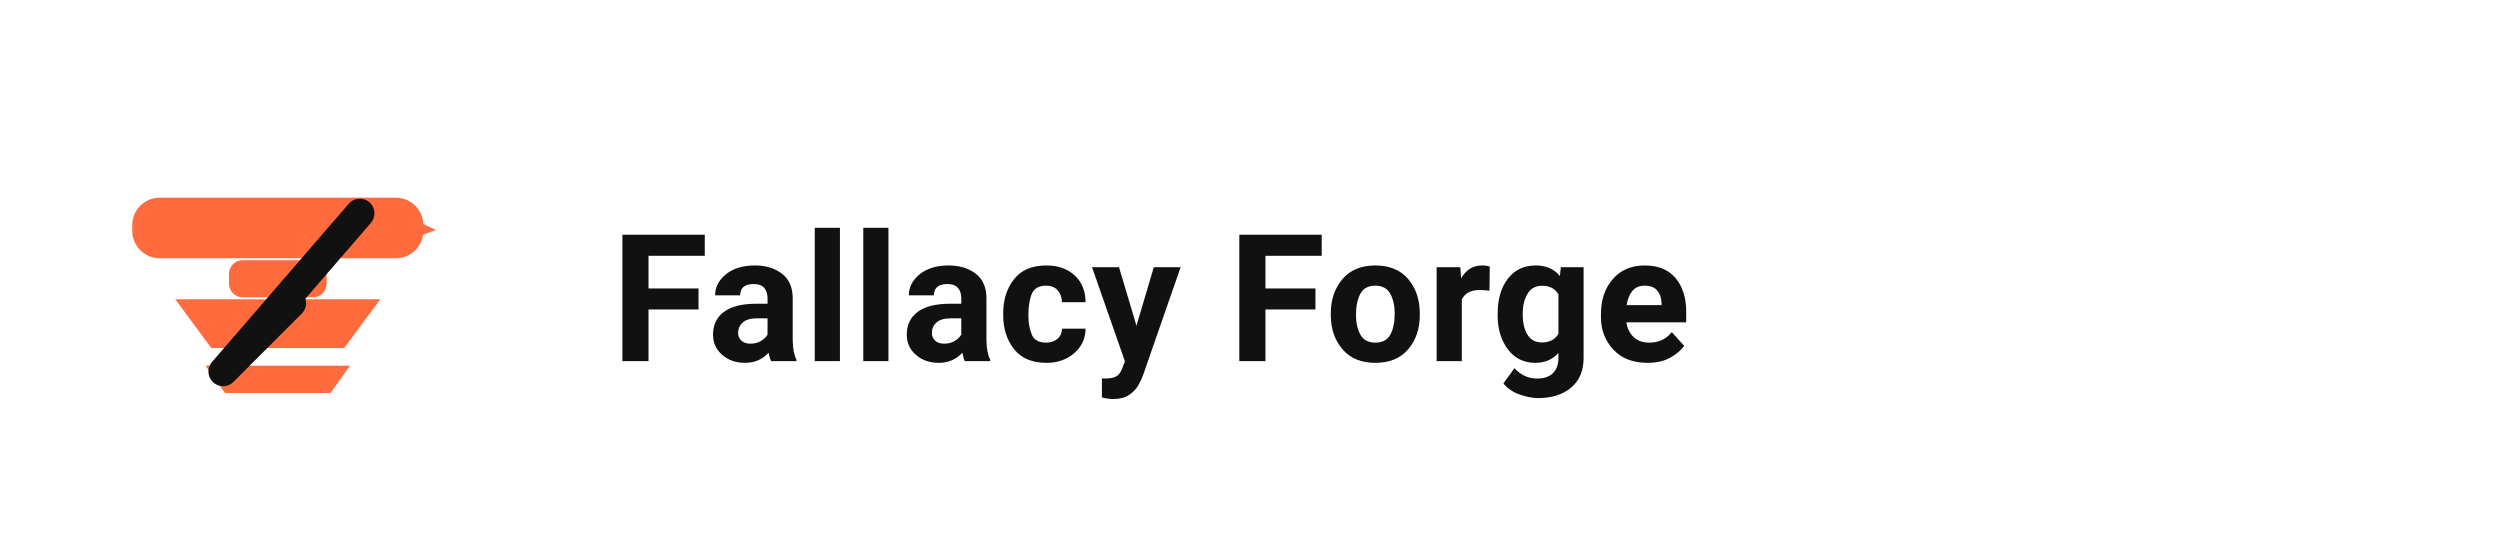
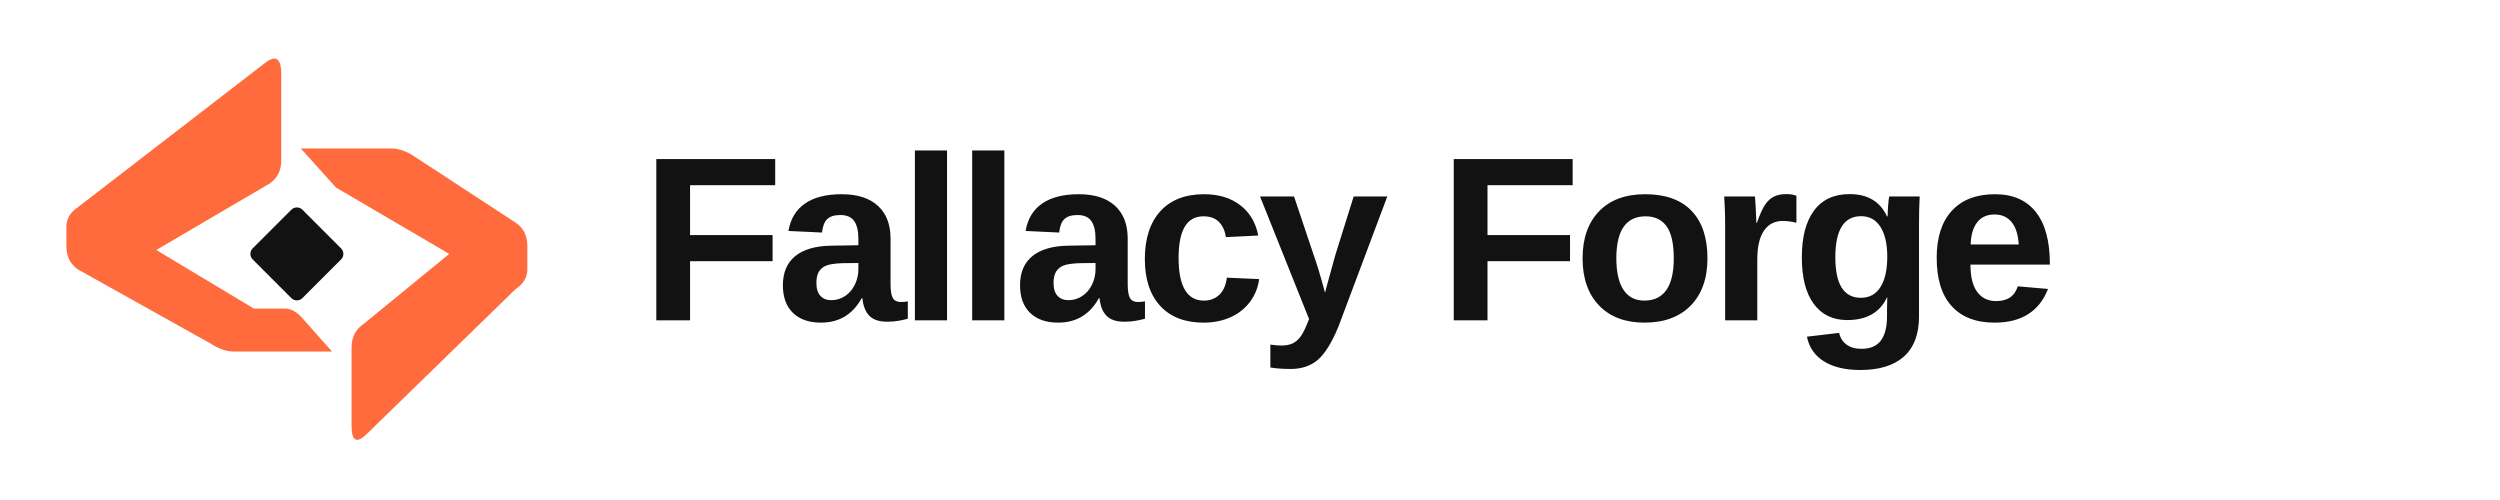
- <svg xmlns="http://www.w3.org/2000/svg" viewBox="0 0 900 200" role="img" aria-label="Fallacy Forge logo">
-   <defs>
-     <symbol id="ff-mark" viewBox="0 0 512 512">
-       <rect x="107" y="174" width="298" height="62" rx="28" fill="#FF6B3D" />
-       <polygon points="372,186 418,207 372,224" fill="#FF6B3D" />
-       <rect x="206" y="238" width="100" height="38" rx="14" fill="#FF6B3D" />
-       <polygon points="151,278 361,278 324,328 188,328" fill="#FF6B3D" />
-       <polygon points="182,346 330,346 310,374 202,374" fill="#FF6B3D" />
-       <path d="M 270 282 L 200 352 L 340 190" fill="none" stroke="#111111" stroke-width="30" stroke-linecap="round" stroke-linejoin="round" />
-     </symbol>
-   </defs>
-   <g transform="translate(10,10)">
-     <use href="#ff-mark" x="0" y="0" width="180" height="180" />
-     <text x="210" y="120" style="font: 700 64px system-ui, -apple-system, Segoe UI, Roboto, Inter, Arial, sans-serif; letter-spacing: .5px;" fill="#111111">Fallacy Forge</text>
+ <svg xmlns="http://www.w3.org/2000/svg" viewBox="0 0 640 128" color="#121212">
+   <g transform="translate(12 12)">
+     <path d="M56 4Q60 1 60 7V29Q60 33 57 35L28 52L53 67H61Q63 67 65 69L73 78H48Q45 78 42 76L8 57Q5 55 5 51V46Q5 43 8 41Z" fill="#FF6B3D" />
+     <path d="M65 26H88Q91 26 94 28L120 45Q123 47 123 51V57Q123 60 120 62L82 99Q78 103 78 97V77Q78 73 81 71L103 53L74 36Z" fill="#FF6B3D" />
+     <rect x="55" y="44" width="18" height="18" rx="2" transform="rotate(45 64 53)" fill="currentColor" />
  </g>
+   <text x="164" y="82" text-anchor="start" fill="#121212" font-family="Bricolage Grotesque,Arial,sans-serif" font-size="60" font-weight="800" letter-spacing="-2">Fallacy Forge</text>
</svg>
